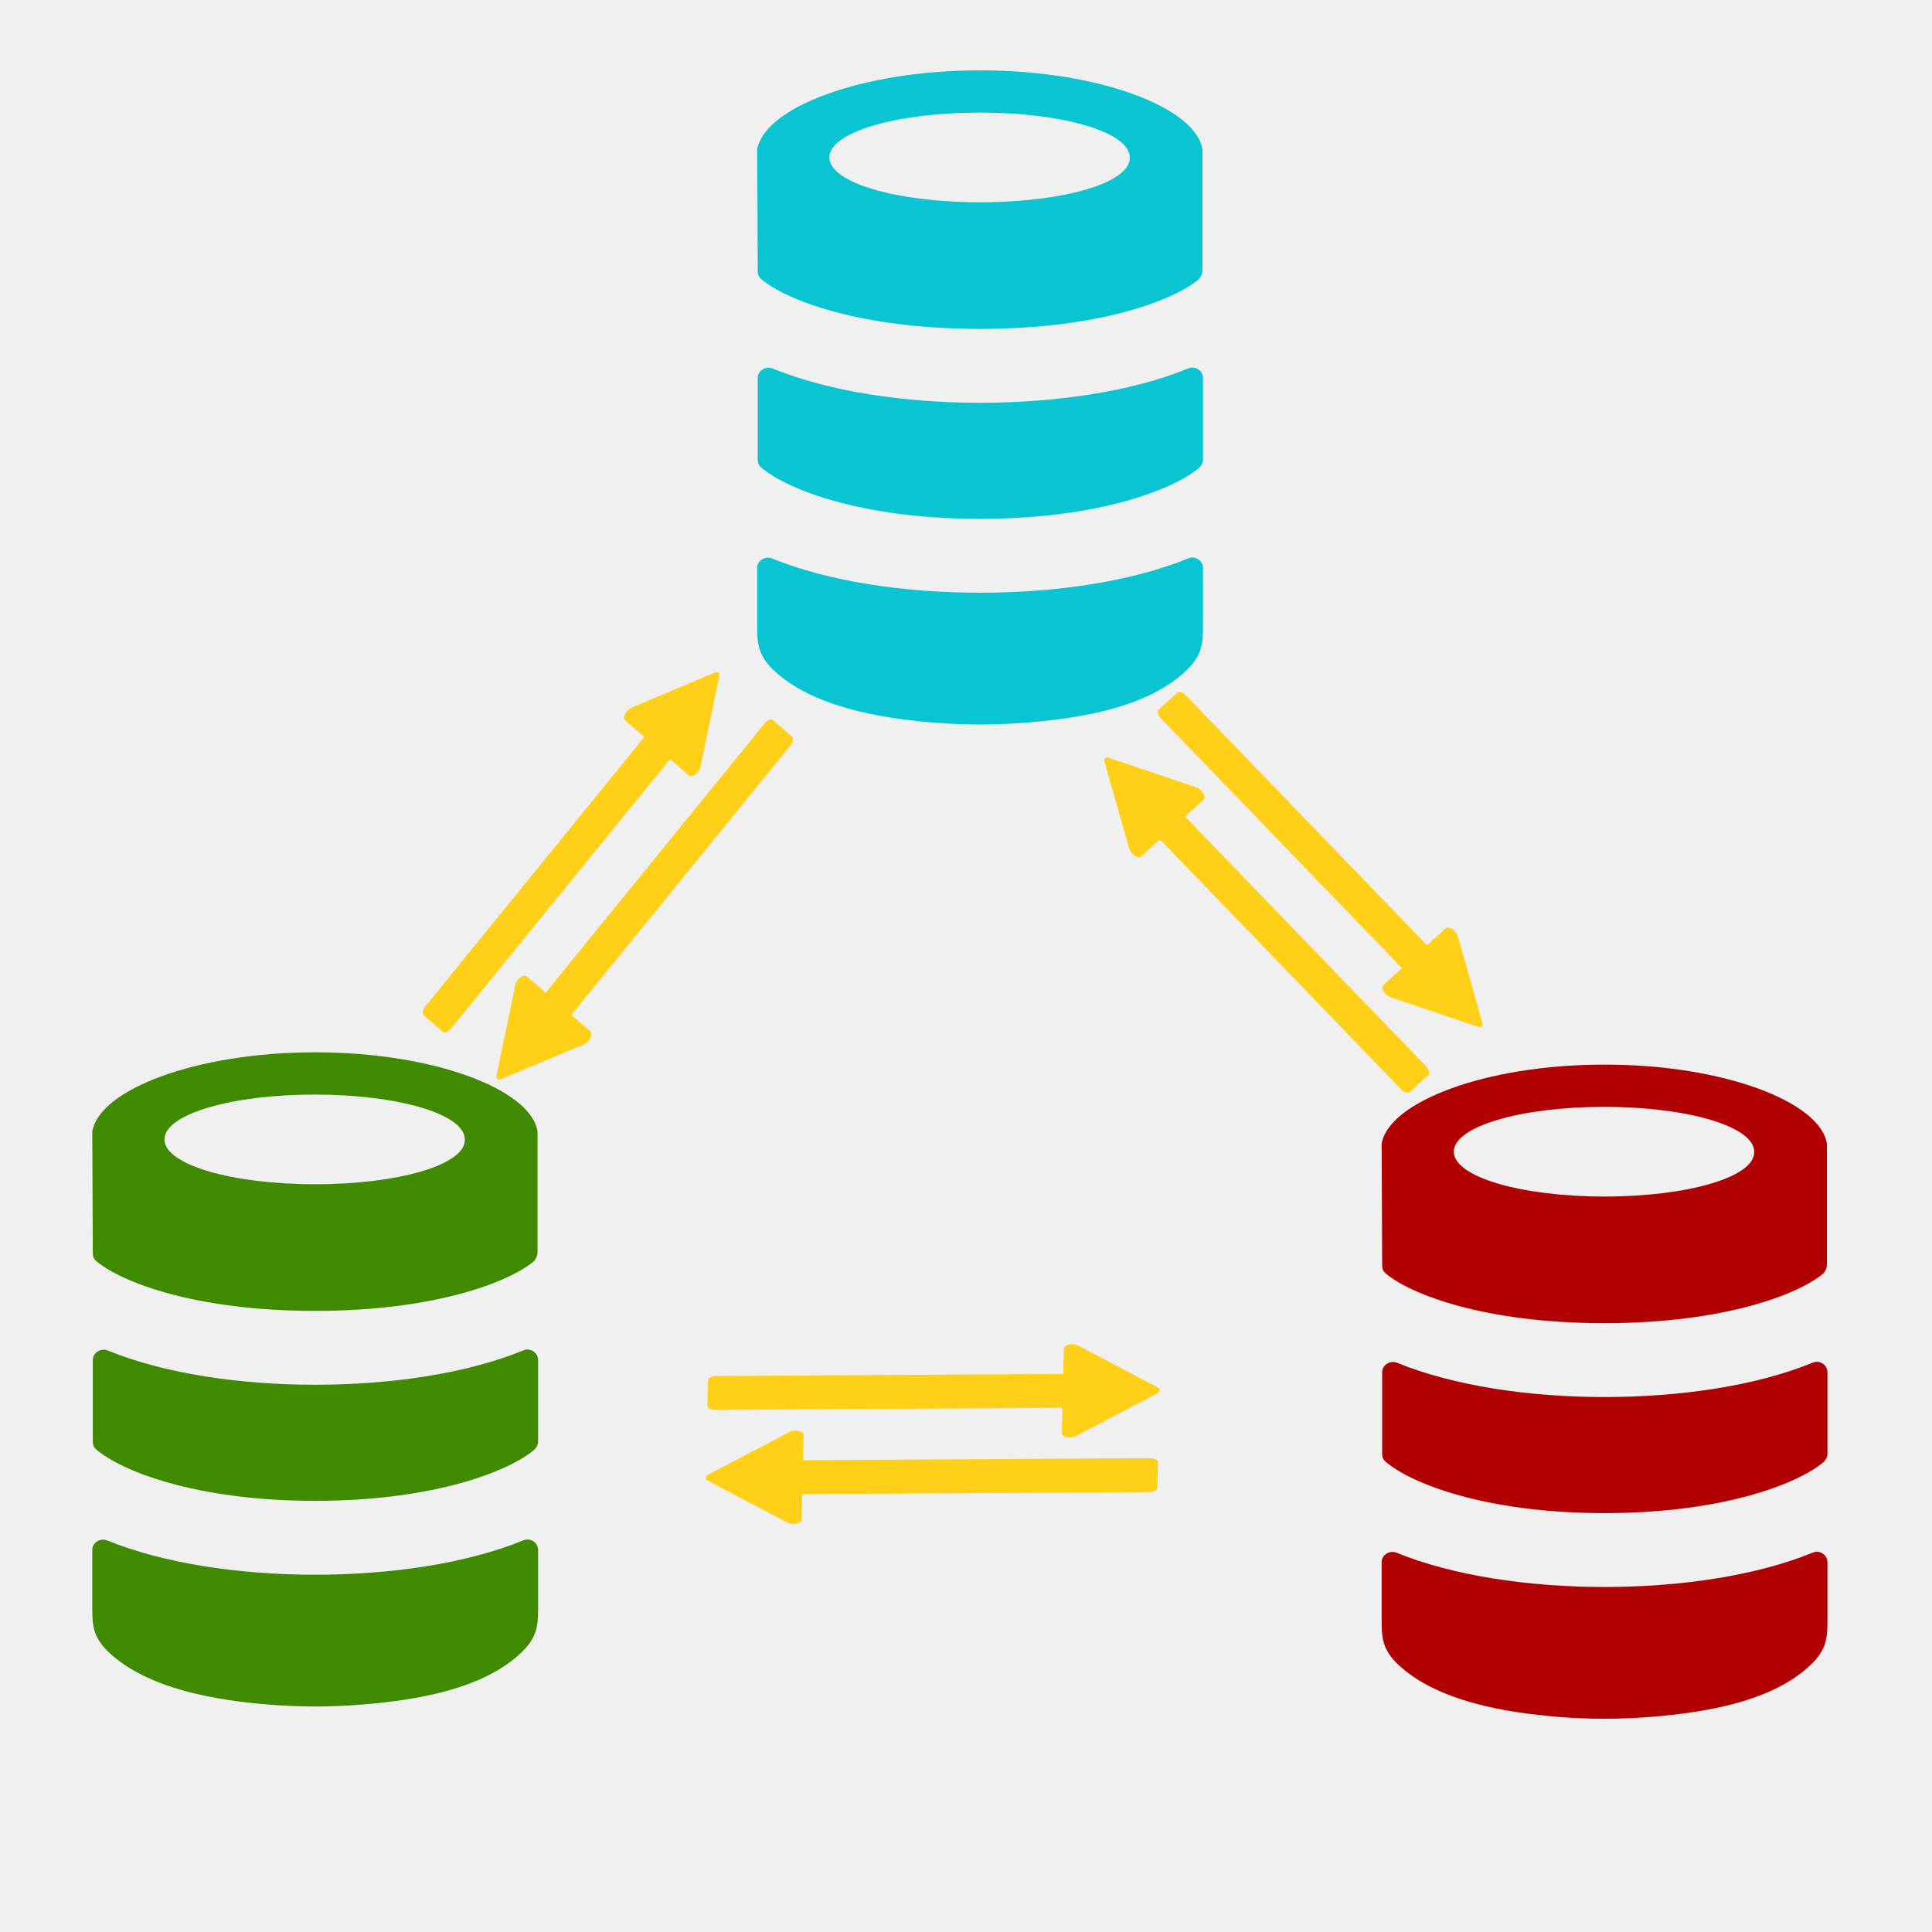
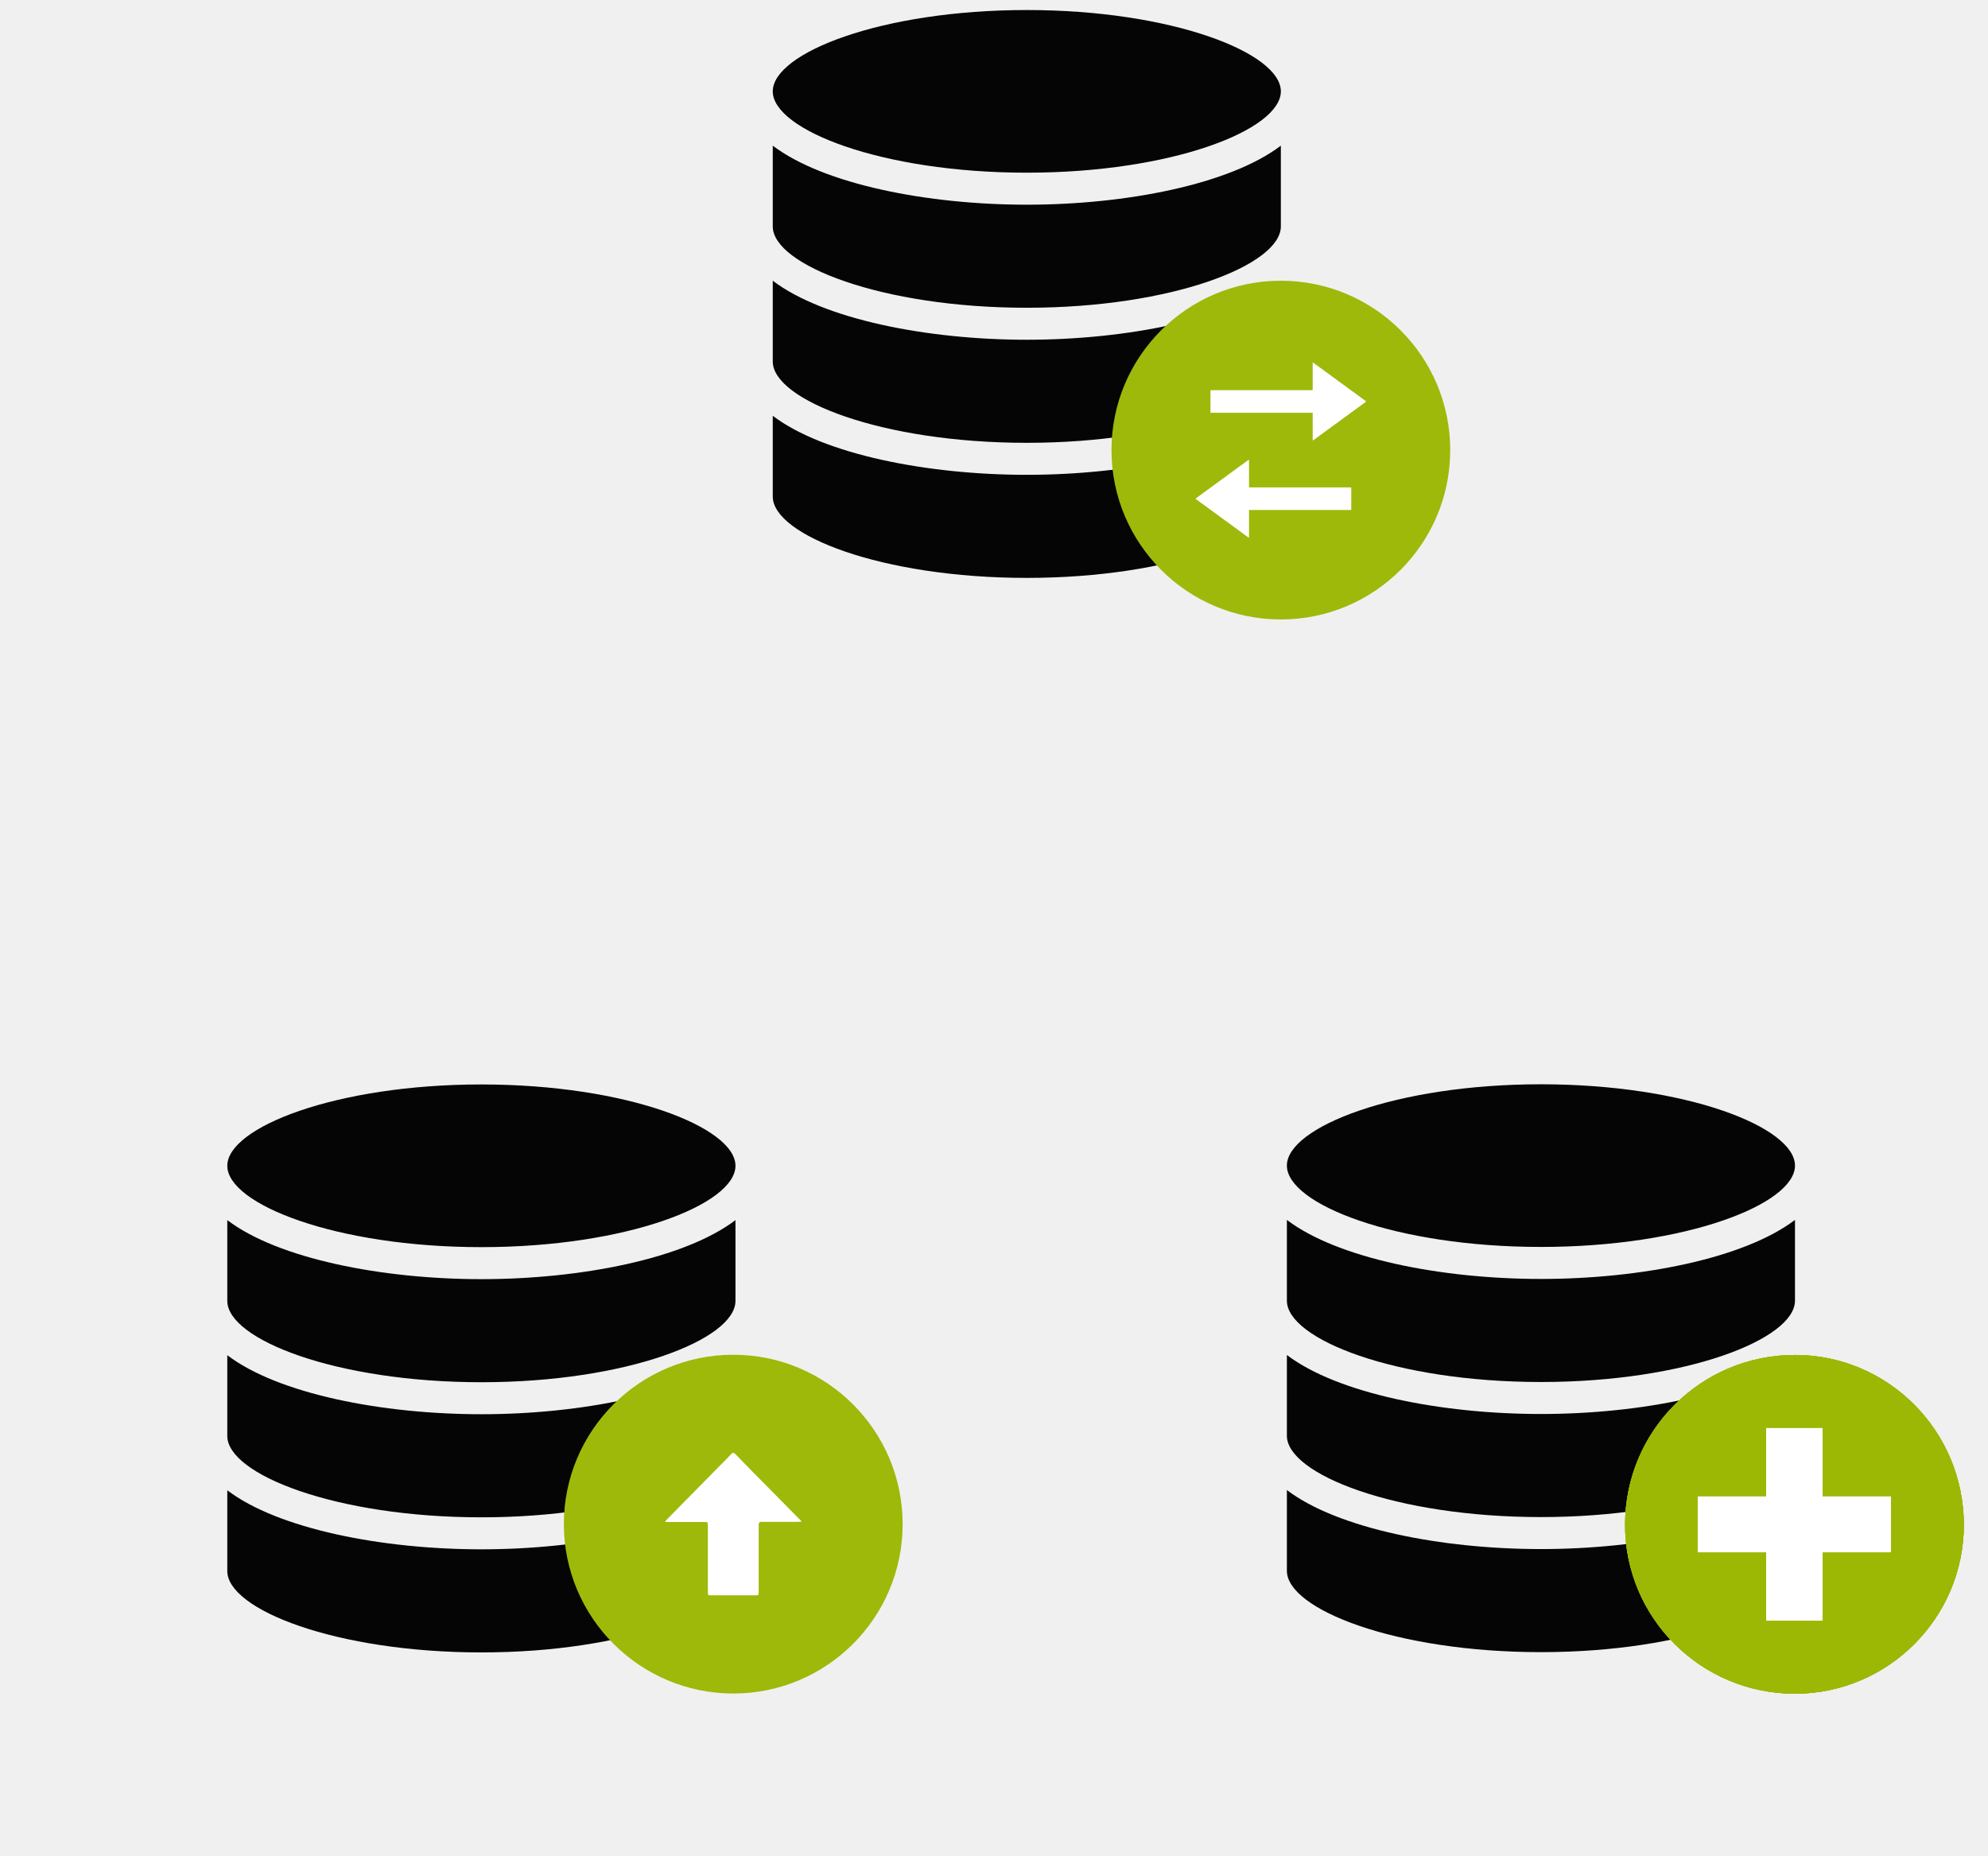
- <svg xmlns="http://www.w3.org/2000/svg" version="1.1" id="Capa_1" x="0px" y="0px" width="512px" height="512px" viewBox="0 0 123.975 123.975" style="enable-background:new 0 0 123.975 123.975;" xml:space="preserve">
-   <defs id="defs307" />
-   <g id="g272" transform="matrix(0.3405559,0,0,0.3385786,41.7824,4.515345)" style="fill:#08c5d1;fill-opacity:1">
-     <path d="m 62.087,0 c 0,0 -0.1,0 0,0 -0.1,0 -0.2,0 -0.2,0 -22.4,0 -40.6,7.1 -41.9,15 0,0.1 0,0.2 0,0.4 0,1.9 0.1,18.5 0.1,22.7 0,0.6 0.2,1.1 0.7,1.5 4.6,3.9 18.5,9.4 41.2,9.4 v 0 0 c 22.6,0 36.6,-5.5 41.2,-9.4 0.399,-0.4 0.7,-1.1 0.7,-1.7 0,-4.2 0,-22.7 0,-22.9 -1.199,-7.9 -19.4,-15 -41.8,-15 z m -0.1,25 v 0 0 c -15.7,0 -28.4,-3.7 -28.4,-8.5 0,-4.8 12.7,-8.5 28.3,-8.5 v 0 0 c 15.7,0 28.3,3.7 28.3,8.5 0.201,4.8 -12.499,8.5 -28.2,8.5 z" id="path266" style="fill:#08c5d1;fill-opacity:1" />
-     <path d="m 19.987,105.7 c 0,1.8 0.1,3.7 1,5.3 0.5,1 1.2,1.8 2,2.6 7.4,7.101 20.4,9.2 30.1,10 5.8,0.5 11.9,0.5 17.8,0 9.8,-0.8 22.8,-2.8 30.1,-10 0.8,-0.8 1.5,-1.6 2,-2.6 0.9,-1.6 1,-3.5 1,-5.3 0,-0.601 0,-7.3 0,-11.4 0,-1.399 -1.5,-2.399 -2.8,-1.8 -10.7,4.4 -25,6.5 -39.2,6.5 v 0 0 c -14.2,0 -28.5,-2.1 -39.2,-6.5 -1.3,-0.5 -2.8,0.4 -2.8,1.8 0,4.1 0,10.8 0,11.4 z" id="path268" style="fill:#08c5d1;fill-opacity:1" />
-     <path d="m 61.987,85 v 0 0 c 22.8,0 36.8,-5.8 41.3,-9.7 0.4,-0.399 0.7,-0.899 0.7,-1.5 0,-2.7 0,-10.899 0,-15.5 0,-1.4 -1.5,-2.4 -2.8,-1.8 -10.7,4.4 -25,6.5 -39.2,6.5 v 0 0 c -14.2,0 -28.4,-2.1 -39.1,-6.5 -1.3,-0.5 -2.8,0.4 -2.8,1.8 0,4.5 0,12.8 0,15.5 0,0.601 0.2,1.101 0.7,1.5 4.5,3.9 18.401,9.7 41.2,9.7 z" id="path270" style="fill:#08c5d1;fill-opacity:1" />
-   </g>
-   <g id="g274">
- </g>
-   <g id="g276">
- </g>
-   <g id="g278">
- </g>
-   <g id="g280">
- </g>
-   <g id="g282">
- </g>
-   <g id="g284">
- </g>
-   <g id="g286">
- </g>
-   <g id="g288">
- </g>
-   <g id="g290">
- </g>
-   <g id="g292">
- </g>
-   <g id="g294">
- </g>
-   <g id="g296">
- </g>
-   <g id="g298">
- </g>
-   <g id="g300">
- </g>
-   <g id="g302">
- </g>
-   <g id="g272-3" transform="matrix(0.3405559,0,0,0.3385786,-0.8853038,67.52841)" style="fill:#408a00;fill-opacity:1">
-     <path d="m 62.087,0 c 0,0 -0.1,0 0,0 -0.1,0 -0.2,0 -0.2,0 -22.4,0 -40.6,7.1 -41.9,15 0,0.1 0,0.2 0,0.4 0,1.9 0.1,18.5 0.1,22.7 0,0.6 0.2,1.1 0.7,1.5 4.6,3.9 18.5,9.4 41.2,9.4 v 0 0 c 22.6,0 36.6,-5.5 41.2,-9.4 0.399,-0.4 0.7,-1.1 0.7,-1.7 0,-4.2 0,-22.7 0,-22.9 -1.199,-7.9 -19.4,-15 -41.8,-15 z m -0.1,25 v 0 0 c -15.7,0 -28.4,-3.7 -28.4,-8.5 0,-4.8 12.7,-8.5 28.3,-8.5 v 0 0 c 15.7,0 28.3,3.7 28.3,8.5 0.201,4.8 -12.499,8.5 -28.2,8.5 z" id="path266-6" style="fill:#408a00;fill-opacity:1" />
-     <path d="m 19.987,105.7 c 0,1.8 0.1,3.7 1,5.3 0.5,1 1.2,1.8 2,2.6 7.4,7.101 20.4,9.2 30.1,10 5.8,0.5 11.9,0.5 17.8,0 9.8,-0.8 22.8,-2.8 30.1,-10 0.8,-0.8 1.5,-1.6 2,-2.6 0.9,-1.6 1,-3.5 1,-5.3 0,-0.601 0,-7.3 0,-11.4 0,-1.399 -1.5,-2.399 -2.8,-1.8 -10.7,4.4 -25,6.5 -39.2,6.5 v 0 0 c -14.2,0 -28.5,-2.1 -39.2,-6.5 -1.3,-0.5 -2.8,0.4 -2.8,1.8 0,4.1 0,10.8 0,11.4 z" id="path268-7" style="fill:#408a00;fill-opacity:1" />
-     <path d="m 61.987,85 v 0 0 c 22.8,0 36.8,-5.8 41.3,-9.7 0.4,-0.399 0.7,-0.899 0.7,-1.5 0,-2.7 0,-10.899 0,-15.5 0,-1.4 -1.5,-2.4 -2.8,-1.8 -10.7,4.4 -25,6.5 -39.2,6.5 v 0 0 c -14.2,0 -28.4,-2.1 -39.1,-6.5 -1.3,-0.5 -2.8,0.4 -2.8,1.8 0,4.5 0,12.8 0,15.5 0,0.601 0.2,1.101 0.7,1.5 4.5,3.9 18.401,9.7 41.2,9.7 z" id="path270-5" style="fill:#408a00;fill-opacity:1" />
-   </g>
-   <g id="g272-35" transform="matrix(0.3405559,0,0,0.3385786,81.85225,68.31638)" style="fill:#b00002;fill-opacity:1">
-     <path d="m 62.087,0 c 0,0 -0.1,0 0,0 -0.1,0 -0.2,0 -0.2,0 -22.4,0 -40.6,7.1 -41.9,15 0,0.1 0,0.2 0,0.4 0,1.9 0.1,18.5 0.1,22.7 0,0.6 0.2,1.1 0.7,1.5 4.6,3.9 18.5,9.4 41.2,9.4 v 0 0 c 22.6,0 36.6,-5.5 41.2,-9.4 0.399,-0.4 0.7,-1.1 0.7,-1.7 0,-4.2 0,-22.7 0,-22.9 -1.199,-7.9 -19.4,-15 -41.8,-15 z m -0.1,25 v 0 0 c -15.7,0 -28.4,-3.7 -28.4,-8.5 0,-4.8 12.7,-8.5 28.3,-8.5 v 0 0 c 15.7,0 28.3,3.7 28.3,8.5 0.201,4.8 -12.499,8.5 -28.2,8.5 z" id="path266-62" style="fill:#b00002;fill-opacity:1" />
-     <path d="m 19.987,105.7 c 0,1.8 0.1,3.7 1,5.3 0.5,1 1.2,1.8 2,2.6 7.4,7.101 20.4,9.2 30.1,10 5.8,0.5 11.9,0.5 17.8,0 9.8,-0.8 22.8,-2.8 30.1,-10 0.8,-0.8 1.5,-1.6 2,-2.6 0.9,-1.6 1,-3.5 1,-5.3 0,-0.601 0,-7.3 0,-11.4 0,-1.399 -1.5,-2.399 -2.8,-1.8 -10.7,4.4 -25,6.5 -39.2,6.5 v 0 0 c -14.2,0 -28.5,-2.1 -39.2,-6.5 -1.3,-0.5 -2.8,0.4 -2.8,1.8 0,4.1 0,10.8 0,11.4 z" id="path268-9" style="fill:#b00002;fill-opacity:1" />
-     <path d="m 61.987,85 v 0 0 c 22.8,0 36.8,-5.8 41.3,-9.7 0.4,-0.399 0.7,-0.899 0.7,-1.5 0,-2.7 0,-10.899 0,-15.5 0,-1.4 -1.5,-2.4 -2.8,-1.8 -10.7,4.4 -25,6.5 -39.2,6.5 v 0 0 c -14.2,0 -28.4,-2.1 -39.1,-6.5 -1.3,-0.5 -2.8,0.4 -2.8,1.8 0,4.5 0,12.8 0,15.5 0,0.601 0.2,1.101 0.7,1.5 4.5,3.9 18.401,9.7 41.2,9.7 z" id="path270-1" style="fill:#b00002;fill-opacity:1" />
-   </g>
-   <g transform="matrix(0.03575372,-0.0439792,0.02253743,0.01946464,24.09344,62.47957)" id="g508" style="fill:#ffd017;fill-opacity:1">
-     <g id="g506" style="fill:#ffd017;fill-opacity:1">
-       <path d="m 9.135,200.996 h 392.862 v 54.818 c 0,2.475 0.9,4.613 2.707,6.424 1.811,1.81 3.953,2.713 6.427,2.713 2.666,0 4.856,-0.855 6.563,-2.569 l 91.365,-91.362 c 1.707,-1.713 2.563,-3.903 2.563,-6.565 0,-2.667 -0.856,-4.858 -2.57,-6.567 L 417.982,66.81 c -2.286,-1.906 -4.572,-2.856 -6.858,-2.856 -2.662,0 -4.853,0.856 -6.563,2.568 -1.711,1.715 -2.566,3.901 -2.566,6.567 v 54.818 H 9.135 c -2.474,0 -4.615,0.903 -6.423,2.712 C 0.904,132.428 0,134.568 0,137.042 v 54.818 c 0,2.474 0.903,4.615 2.712,6.423 1.809,1.808 3.949,2.713 6.423,2.713 z" id="path502" style="fill:#ffd017;fill-opacity:1" />
-       <path d="M 502.49,310.637 H 109.632 v -54.82 c 0,-2.474 -0.905,-4.615 -2.712,-6.423 -1.809,-1.809 -3.951,-2.712 -6.424,-2.712 -2.667,0 -4.854,0.856 -6.567,2.568 L 2.568,340.607 C 0.859,342.325 0,344.509 0,347.179 c 0,2.471 0.855,4.568 2.568,6.275 l 91.077,91.365 c 2.285,1.902 4.569,2.851 6.854,2.851 2.473,0 4.615,-0.903 6.423,-2.707 1.807,-1.813 2.712,-3.949 2.712,-6.427 V 383.72 H 502.49 c 2.478,0 4.613,-0.899 6.427,-2.71 1.807,-1.811 2.707,-3.949 2.707,-6.427 v -54.816 c 0,-2.475 -0.903,-4.613 -2.707,-6.42 -1.814,-1.807 -3.95,-2.71 -6.427,-2.71 z" id="path504" style="fill:#ffd017;fill-opacity:1" />
+ <svg xmlns="http://www.w3.org/2000/svg" width="39.688mm" height="37.042mm" viewBox="0 0 150 140" version="1.1" id="svg137">
+   <defs id="defs131">
+     <style id="style4932" type="text/css">
+    
+     .fil0 {fill:black}
+    
+   </style>
+   </defs>
+   <g id="layer1" transform="translate(-534.0211,-541.8054)" style="opacity:0.98">
+     <g transform="matrix(0.06309148,0,0,0.06309148,506.715,730.1496)" id="g4938" style="fill:#9cb805;fill-opacity:1;image-rendering:optimizeQuality;shape-rendering:geometricPrecision;text-rendering:geometricPrecision">
+       <path class="fil0" d="m 167,8 c 87,0 158,71 158,159 0,87 -71,158 -158,158 C 79,325 8,254 8,167 8,79 79,8 167,8 Z m -27,68 h 53 v 64 h 64 v 53 h -64 v 64 H 140 V 193 H 76 v -53 h 64 z" id="path4936" style="fill:#9cb805;fill-opacity:1" />
    </g>
  </g>
-   <g transform="matrix(-0.03936221,-0.0407813,0.02203277,-0.02003409,87.43535,72.81731)" id="g508-2" style="fill:#ffd017;fill-opacity:1">
-     <g id="g506-7" style="fill:#ffd017;fill-opacity:1">
-       <path d="m 9.135,200.996 h 392.862 v 54.818 c 0,2.475 0.9,4.613 2.707,6.424 1.811,1.81 3.953,2.713 6.427,2.713 2.666,0 4.856,-0.855 6.563,-2.569 l 91.365,-91.362 c 1.707,-1.713 2.563,-3.903 2.563,-6.565 0,-2.667 -0.856,-4.858 -2.57,-6.567 L 417.982,66.81 c -2.286,-1.906 -4.572,-2.856 -6.858,-2.856 -2.662,0 -4.853,0.856 -6.563,2.568 -1.711,1.715 -2.566,3.901 -2.566,6.567 v 54.818 H 9.135 c -2.474,0 -4.615,0.903 -6.423,2.712 C 0.904,132.428 0,134.568 0,137.042 v 54.818 c 0,2.474 0.903,4.615 2.712,6.423 1.809,1.808 3.949,2.713 6.423,2.713 z" id="path502-0" style="fill:#ffd017;fill-opacity:1" />
-       <path d="M 502.49,310.637 H 109.632 v -54.82 c 0,-2.474 -0.905,-4.615 -2.712,-6.423 -1.809,-1.809 -3.951,-2.712 -6.424,-2.712 -2.667,0 -4.854,0.856 -6.567,2.568 L 2.568,340.607 C 0.859,342.325 0,344.509 0,347.179 c 0,2.471 0.855,4.568 2.568,6.275 l 91.077,91.365 c 2.285,1.902 4.569,2.851 6.854,2.851 2.473,0 4.615,-0.903 6.423,-2.707 1.807,-1.813 2.712,-3.949 2.712,-6.427 V 383.72 H 502.49 c 2.478,0 4.613,-0.899 6.427,-2.71 1.807,-1.811 2.707,-3.949 2.707,-6.427 v -54.816 c 0,-2.475 -0.903,-4.613 -2.707,-6.42 -1.814,-1.807 -3.95,-2.71 -6.427,-2.71 z" id="path504-9" style="fill:#ffd017;fill-opacity:1" />
+   <g id="layer2">
+     <g transform="matrix(1.277904,0,0,1.277904,-698.6314,-705.3645)" style="opacity:0.98" id="g6941">
+       <path style="stroke-width:0.373" id="path210" d="m 592.328,560.57 c 3.005,2.281 9.134,3.486 15,3.486 5.866,0 11.995,-1.204 15,-3.486 v 4.769 c 0,2.267 -6.415,4.802 -15,4.802 -8.585,0 -15,-2.535 -15,-4.802 z m 0,12.744 c 0,2.267 6.415,4.802 15,4.802 8.585,0 15,-2.535 15,-4.802 v -4.769 c -3.005,2.281 -9.134,3.485 -15,3.485 -5.866,0 -11.995,-1.204 -15,-3.485 z m 0,7.975 c 0,2.267 6.415,4.802 15,4.802 8.585,0 15,-2.535 15,-4.802 v -4.769 c -3.005,2.281 -9.134,3.485 -15,3.485 -5.866,0 -11.995,-1.204 -15,-3.485 z m 30,-23.925 c 0,-2.267 -6.415,-4.802 -15,-4.802 -8.585,0 -15,2.535 -15,4.802 0,2.267 6.415,4.802 15,4.802 8.585,0 15,-2.535 15,-4.802 z" />
+       <g transform="translate(4.842989,-0.8558911)" id="g6143">
+         <rect id="rect4874" width="12.122" height="11.364" x="611.424" y="573.719" style="fill:#ffffff" />
+         <g transform="matrix(0.2222222,0,0,0.2222222,606.3738,568.29)" id="g4027" style="fill:#9cb805;fill-opacity:1">
+           <path d="M 50,5 C 25.147,5 5,25.147 5,50 5,74.853 25.147,95 50,95 74.853,95 95,74.853 95,50 95,25.147 74.853,5 50,5 Z m 18.708,60.817 c 0,0.055 -0.045,0.1 -0.1,0.1 H 41.642 c -0.055,0 -0.1,0.045 -0.1,0.1 v 7.12 c 0,0.082 -0.093,0.129 -0.159,0.081 L 27.402,62.998 c -0.055,-0.04 -0.055,-0.122 0,-0.161 l 13.981,-10.22 c 0.066,-0.048 0.159,-10e-4 0.159,0.081 v 7.12 c 0,0.055 0.045,0.1 0.1,0.1 h 26.967 c 0.055,0 0.1,0.045 0.1,0.1 v 5.799 z m 3.89,-28.653 -13.981,10.22 c -0.066,0.048 -0.159,10e-4 -0.159,-0.081 v -7.12 c 0,-0.055 -0.045,-0.1 -0.1,-0.1 H 31.392 c -0.055,0 -0.1,-0.045 -0.1,-0.1 v -5.8 c 0,-0.055 0.045,-0.1 0.1,-0.1 h 26.966 c 0.055,0 0.1,-0.045 0.1,-0.1 v -7.12 c 0,-0.082 0.093,-0.129 0.159,-0.081 l 13.981,10.22 c 0.055,0.041 0.055,0.122 0,0.162 z" id="path4025" style="fill:#9cb805;fill-opacity:1" />
+         </g>
+       </g>
    </g>
-   </g>
-   <g transform="matrix(-0.05667788,3.4036872e-4,7.0766697e-4,-0.02977091,74.1704,99.54888)" id="g508-2-3" style="fill:#f7ca67;fill-opacity:1">
-     <g id="g506-7-6" style="fill:#ffd017;fill-opacity:1">
-       <path d="m 9.135,200.996 h 392.862 v 54.818 c 0,2.475 0.9,4.613 2.707,6.424 1.811,1.81 3.953,2.713 6.427,2.713 2.666,0 4.856,-0.855 6.563,-2.569 l 91.365,-91.362 c 1.707,-1.713 2.563,-3.903 2.563,-6.565 0,-2.667 -0.856,-4.858 -2.57,-6.567 L 417.982,66.81 c -2.286,-1.906 -4.572,-2.856 -6.858,-2.856 -2.662,0 -4.853,0.856 -6.563,2.568 -1.711,1.715 -2.566,3.901 -2.566,6.567 v 54.818 H 9.135 c -2.474,0 -4.615,0.903 -6.423,2.712 C 0.904,132.428 0,134.568 0,137.042 v 54.818 c 0,2.474 0.903,4.615 2.712,6.423 1.809,1.808 3.949,2.713 6.423,2.713 z" id="path502-0-0" style="fill:#ffd017;fill-opacity:1" />
-       <path d="M 502.49,310.637 H 109.632 v -54.82 c 0,-2.474 -0.905,-4.615 -2.712,-6.423 -1.809,-1.809 -3.951,-2.712 -6.424,-2.712 -2.667,0 -4.854,0.856 -6.567,2.568 L 2.568,340.607 C 0.859,342.325 0,344.509 0,347.179 c 0,2.471 0.855,4.568 2.568,6.275 l 91.077,91.365 c 2.285,1.902 4.569,2.851 6.854,2.851 2.473,0 4.615,-0.903 6.423,-2.707 1.807,-1.813 2.712,-3.949 2.712,-6.427 V 383.72 H 502.49 c 2.478,0 4.613,-0.899 6.427,-2.71 1.807,-1.811 2.707,-3.949 2.707,-6.427 v -54.816 c 0,-2.475 -0.903,-4.613 -2.707,-6.42 -1.814,-1.807 -3.95,-2.71 -6.427,-2.71 z" id="path504-9-6" style="fill:#ffd017;fill-opacity:1" />
+     <g style="opacity:0.98" id="g6947" transform="matrix(1.278112,0,0,1.278112,-701.7742,-703.3534)">
+       <path style="stroke-width:0.373" id="path210-6" d="m 562.489,622.335 c 3.005,2.281 9.134,3.486 15,3.486 5.866,0 11.995,-1.204 15,-3.486 v 4.769 c 0,2.267 -6.415,4.802 -15,4.802 -8.585,0 -15,-2.535 -15,-4.802 z m 0,12.744 c 0,2.267 6.415,4.802 15,4.802 8.585,0 15,-2.535 15,-4.802 v -4.769 c -3.005,2.281 -9.134,3.485 -15,3.485 -5.866,0 -11.995,-1.204 -15,-3.485 z m 0,7.975 c 0,2.267 6.415,4.802 15,4.802 8.585,0 15,-2.535 15,-4.802 v -4.769 c -3.005,2.281 -9.134,3.485 -15,3.485 -5.866,0 -11.995,-1.204 -15,-3.485 z m 30,-23.925 c 0,-2.267 -6.415,-4.802 -15,-4.802 -8.585,0 -15,2.535 -15,4.802 0,2.267 6.415,4.802 15,4.802 8.585,0 15,-2.535 15,-4.802 z" />
+       <g id="g6823" transform="matrix(0.2,0,0,0.2,582.2409,631.0671)">
+         <rect y="15.36" x="20.127" height="61.441" width="60.911" id="rect6800" style="fill:#ffffff;fill-opacity:1" />
+         <path style="fill:#9cb805;fill-opacity:1" id="path6235" d="m 50.583,96.081 a 50,50 0 1 0 -50,-50 50.06,50.06 0 0 0 50,50 z m -19.55,-51.41 15.35,-15.59 c 1.21,-1.22 2.43,-2.43 3.6,-3.68 0.46,-0.49 0.75,-0.47 1.21,0 q 5.32,5.46 10.69,10.87 l 8.59,8.71 c 0.11,0.1 0.11,0.16 0.28,0.36 -0.43,0 -0.73,0.06 -1,0.06 -3.58,0 -7.17,0 -10.75,0 -0.77,0 -0.91,0.27 -0.91,1 0,6.53 0,13.06 0,19.59 0,1.1 0,1.1 -1,1.1 h -13 c -1,0 -1,0 -1,-1 q 0,-9.76 0,-19.51 c 0,-1.13 0,-1.13 -1.06,-1.13 h -10.59 c -0.28,0 -0.56,0 -1,-0.05 0.25,-0.32 0.41,-0.55 0.59,-0.73 z" />
+       </g>
+     </g>
+     <g id="g6967" transform="matrix(1.277904,0,0,1.277904,-31.96899,-11.77604)">
+       <path style="opacity:0.98;stroke-width:0.373" id="path210-3" d="m 635.021,623.049 c 3.005,2.281 9.134,3.486 15,3.486 5.866,0 11.995,-1.204 15,-3.486 v 4.769 c 0,2.267 -6.415,4.802 -15,4.802 -8.585,0 -15,-2.535 -15,-4.802 z m 0,12.744 c 0,2.267 6.415,4.802 15,4.802 8.585,0 15,-2.535 15,-4.802 v -4.769 c -3.005,2.281 -9.134,3.485 -15,3.485 -5.866,0 -11.995,-1.204 -15,-3.485 z m 0,7.975 c 0,2.267 6.415,4.802 15,4.802 8.585,0 15,-2.535 15,-4.802 v -4.769 c -3.005,2.281 -9.134,3.485 -15,3.485 -5.866,0 -11.995,-1.204 -15,-3.485 z m 30,-23.925 c 0,-2.267 -6.415,-4.802 -15,-4.802 -8.585,0 -15,2.535 -15,4.802 0,2.267 6.415,4.802 15,4.802 8.585,0 15,-2.535 15,-4.802 z" transform="translate(-534.0211,-541.8054)" />
+       <g transform="translate(113.0793,-215.4649)" id="g6138" style="clip-rule:evenodd;fill-rule:evenodd;image-rendering:optimizeQuality;shape-rendering:geometricPrecision;text-rendering:geometricPrecision">
+         <g id="g5720">
+           <g id="g5704">
+             <rect style="fill:#ffffff;fill-opacity:1" id="rect5544" width="12.394" height="12.628" x="11.692" y="308.369" />
+           </g>
+           <g transform="translate(-0.1108394,-0.3167953)" id="g5575">
+             <g id="g4938-2" style="fill:#9cb805;fill-opacity:1" transform="matrix(0.06309148,0,0,0.06309148,7.495268,304.4953)">
+               <path class="fil0" d="m 167,8 c 87,0 158,71 158,159 0,87 -71,158 -158,158 C 79,325 8,254 8,167 8,79 79,8 167,8 Z m -27,68 h 53 v 64 h 64 v 53 h -64 v 64 H 140 V 193 H 76 v -53 h 64 z" id="path4936-6" style="fill:#9cb805;fill-opacity:1" />
+             </g>
+           </g>
+           <g id="g5689" transform="translate(-0.1108394,-0.3167953)">
+             <g transform="matrix(0.06309148,0,0,0.06309148,7.495268,304.4953)" style="fill:#9cb805;fill-opacity:1" id="g5687">
+               <path style="fill:#9cb805;fill-opacity:1" id="path5685" d="m 167,8 c 87,0 158,71 158,159 0,87 -71,158 -158,158 C 79,325 8,254 8,167 8,79 79,8 167,8 Z m -27,68 h 53 v 64 h 64 v 53 h -64 v 64 H 140 V 193 H 76 v -53 h 64 z" class="fil0" />
+             </g>
+           </g>
+           <g transform="translate(-0.1108394,-0.3167953)" id="g5695">
+             <g id="g5693" style="fill:#9cb805;fill-opacity:1" transform="matrix(0.06309148,0,0,0.06309148,7.495268,304.4953)">
+               <path class="fil0" d="m 167,8 c 87,0 158,71 158,159 0,87 -71,158 -158,158 C 79,325 8,254 8,167 8,79 79,8 167,8 Z m -27,68 h 53 v 64 h 64 v 53 h -64 v 64 H 140 V 193 H 76 v -53 h 64 z" id="path5691" style="fill:#9cb805;fill-opacity:1" />
+             </g>
+           </g>
+           <g id="g5701" transform="translate(-0.1108394,-0.3167953)">
+             <g transform="matrix(0.06309148,0,0,0.06309148,7.495268,304.4953)" style="fill:#9cb805;fill-opacity:1" id="g5699">
+               <path style="fill:#9cb805;fill-opacity:1" id="path5697" d="m 167,8 c 87,0 158,71 158,159 0,87 -71,158 -158,158 C 79,325 8,254 8,167 8,79 79,8 167,8 Z m -27,68 h 53 v 64 h 64 v 53 h -64 v 64 H 140 V 193 H 76 v -53 h 64 z" class="fil0" />
+             </g>
+           </g>
+         </g>
+       </g>
    </g>
  </g>
</svg>
